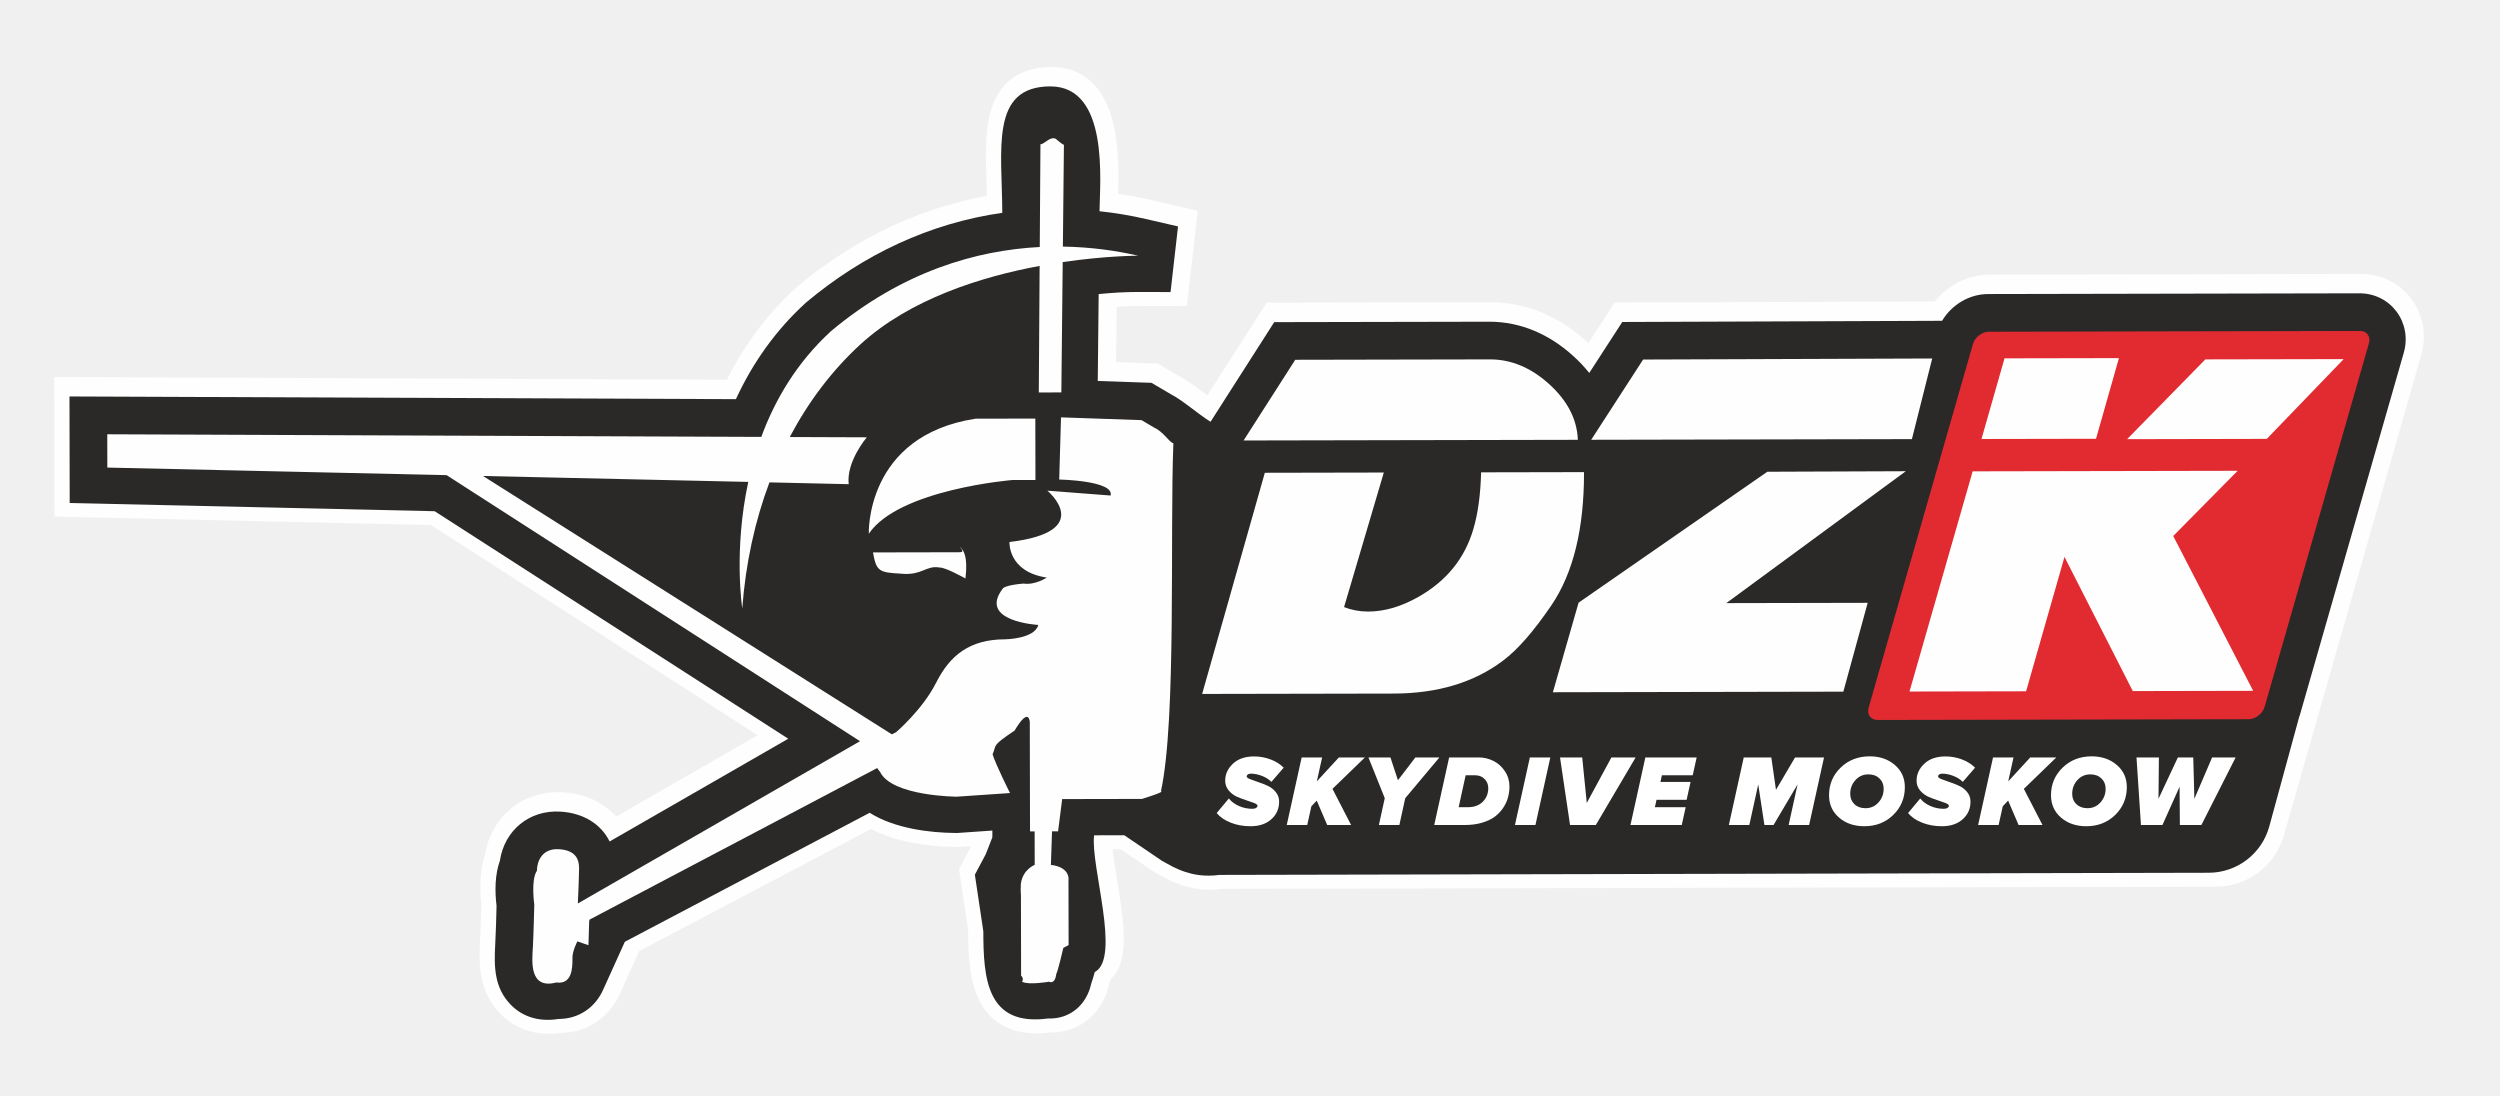
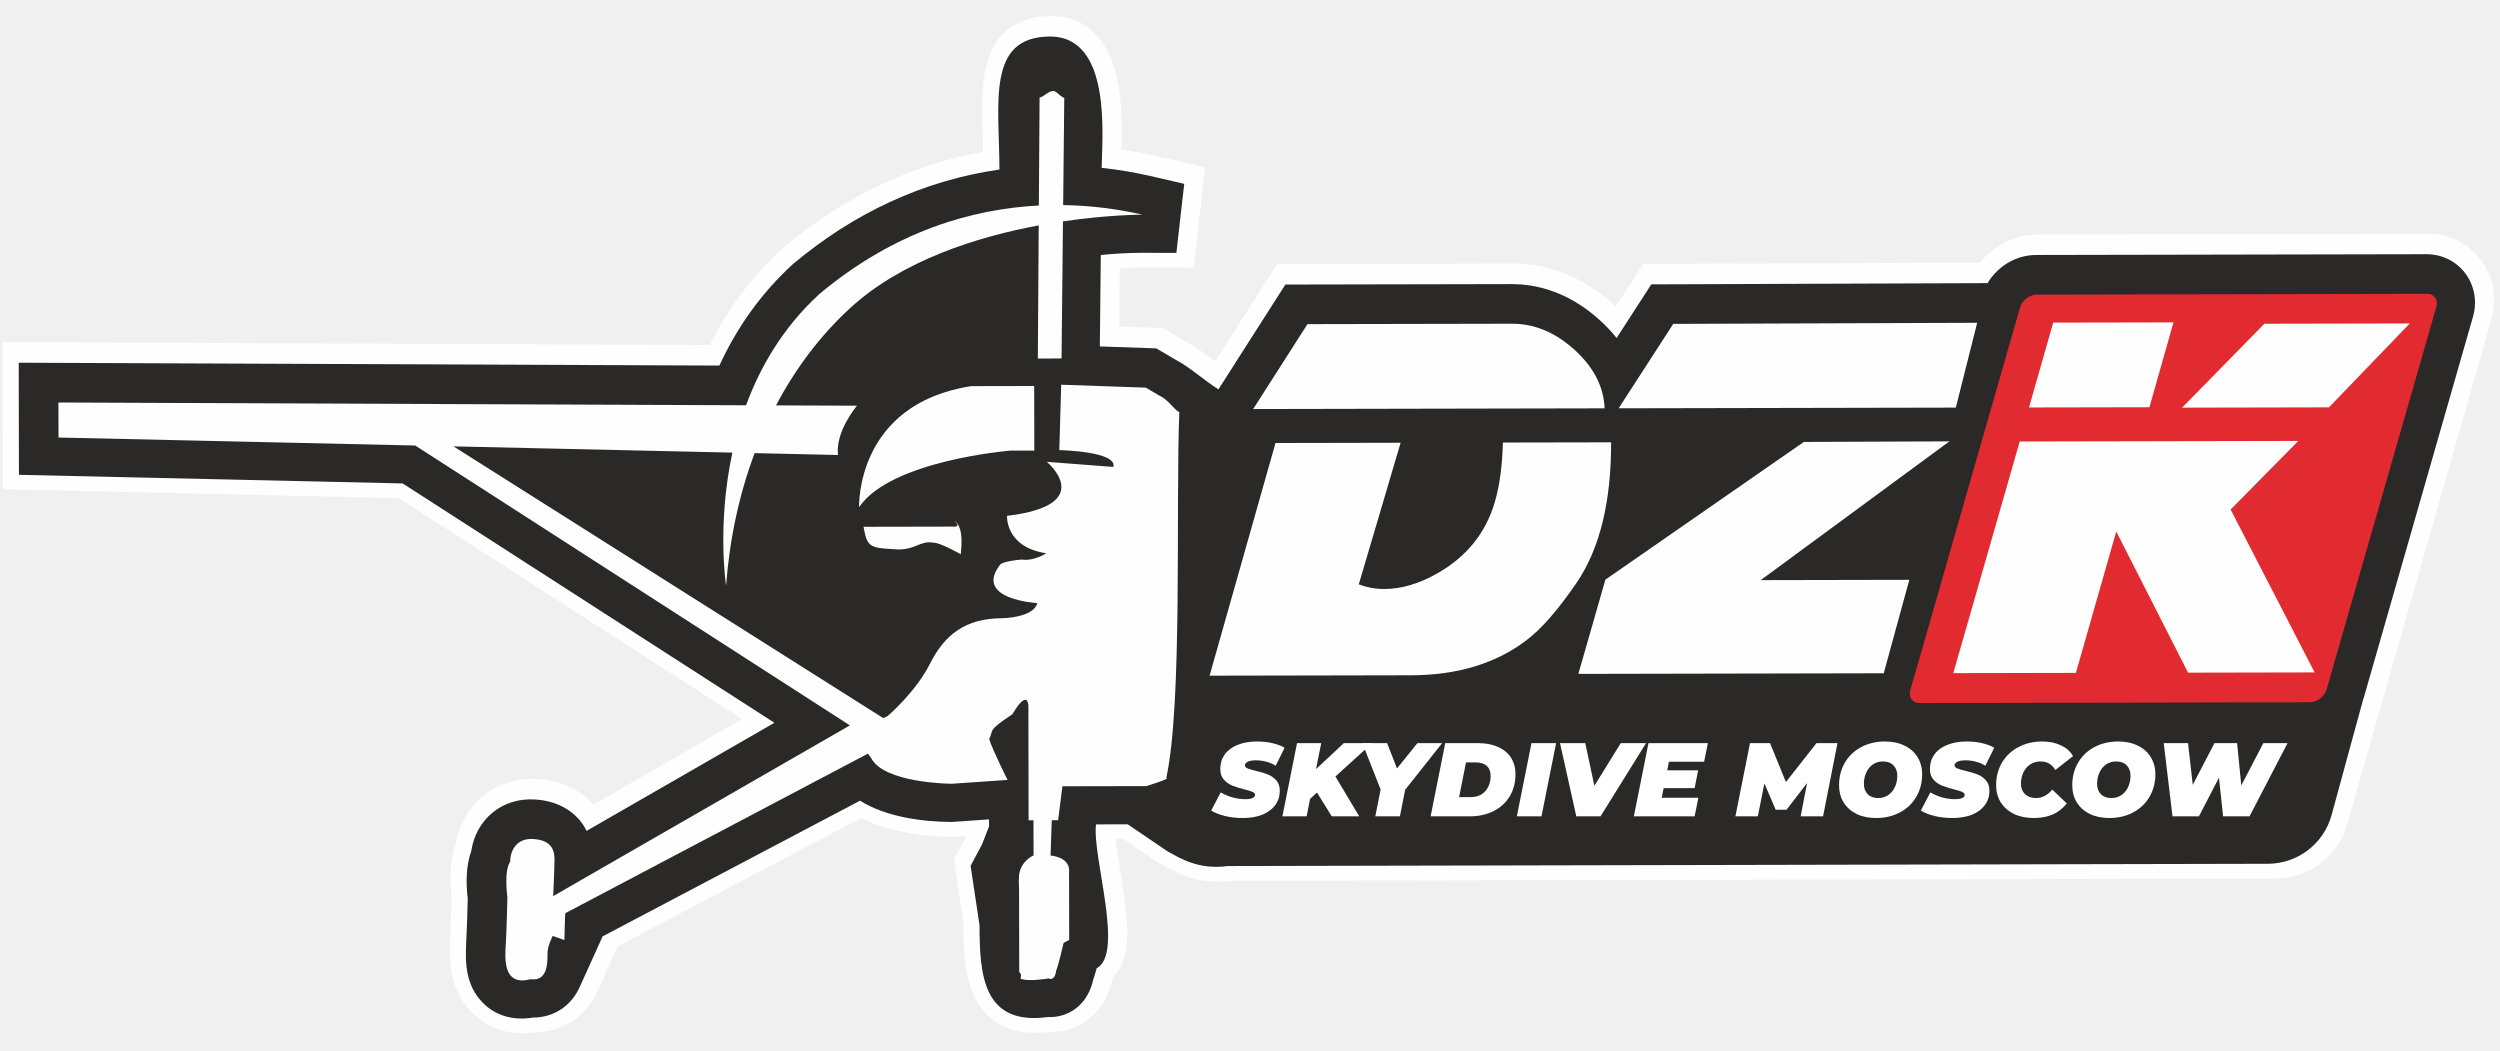
- <svg xmlns="http://www.w3.org/2000/svg" width="146" height="64" viewBox="0 0 146 64" fill="none">
-   <path fill-rule="evenodd" clip-rule="evenodd" d="M140.466 20.444L132.439 48.526C132.053 49.875 130.821 50.806 129.416 50.809C120.426 50.83 88.099 50.902 71.294 50.936C71.09 50.965 70.884 50.979 70.675 50.98C70.338 50.98 70 50.944 69.672 50.866C69.404 50.801 69.141 50.713 68.889 50.603C68.676 50.512 68.47 50.406 68.269 50.291C68.161 50.228 68.051 50.168 67.941 50.11L65.745 48.62L63.983 48.623C63.758 50.395 65.57 55.791 64.02 56.609C63.963 56.825 63.898 57.043 63.826 57.244C63.634 58.128 63.101 58.883 62.195 59.195C61.912 59.292 61.611 59.333 61.314 59.318C57.703 59.811 57.518 56.981 57.513 54.224L57.018 50.924L57.656 49.727L58.039 48.739L58.039 48.346L55.991 48.487L55.912 48.487C54.379 48.478 52.319 48.221 50.876 47.307L36.577 54.84L35.324 57.612C34.861 58.666 33.904 59.35 32.695 59.349C31.675 59.517 30.656 59.288 29.905 58.507C28.946 57.514 28.938 56.282 29.007 55.017C29.047 54.262 29.067 53.497 29.085 52.739C28.981 51.898 28.987 50.921 29.282 50.102C29.541 48.363 30.977 47.118 32.84 47.242C34.153 47.327 35.184 47.961 35.688 48.983L46.12 42.983L25.47 29.696L4.157 29.217L4.145 22.994L43.063 23.152C44.039 21.036 45.383 19.136 47.123 17.543L47.16 17.51L47.196 17.479C50.531 14.69 54.384 12.877 58.619 12.269C58.612 8.603 57.877 4.894 61.424 4.886C64.879 4.88 64.316 10.472 64.298 12.177C65.209 12.273 66.114 12.425 67.003 12.63L68.884 13.064L68.446 16.897L66.514 16.893C65.787 16.892 65.014 16.94 64.249 17.015L64.195 22.09L67.331 22.197C67.717 22.424 68.103 22.649 68.487 22.877C69.113 23.19 70.053 24.018 70.781 24.474L74.501 18.655L87.048 18.63C88.91 18.626 90.556 19.368 91.934 20.602C92.287 20.921 92.612 21.26 92.9 21.621L94.827 18.645L113.503 18.576C114.058 17.646 115.086 17.016 116.188 17.014L137.869 16.97C139.716 16.966 140.972 18.684 140.466 20.444Z" fill="#FEFEFE" />
-   <path fill-rule="evenodd" clip-rule="evenodd" d="M140.466 20.444L132.439 48.526C132.053 49.875 130.821 50.806 129.416 50.809C120.426 50.83 88.099 50.902 71.294 50.936C71.09 50.965 70.884 50.979 70.675 50.98C70.338 50.98 70 50.944 69.672 50.866C69.404 50.801 69.141 50.713 68.889 50.603C68.676 50.512 68.47 50.406 68.269 50.291C68.161 50.228 68.051 50.168 67.941 50.11L65.745 48.62L63.983 48.623C63.758 50.395 65.57 55.791 64.02 56.609C63.963 56.825 63.898 57.043 63.826 57.244C63.634 58.128 63.101 58.883 62.195 59.195C61.912 59.292 61.611 59.333 61.314 59.318C57.703 59.811 57.518 56.981 57.513 54.224L57.018 50.924L57.656 49.727L58.039 48.739L58.039 48.346L55.991 48.487L55.912 48.487C54.379 48.478 52.319 48.221 50.876 47.307L36.577 54.84L35.324 57.612C34.861 58.666 33.904 59.35 32.695 59.349C31.675 59.517 30.656 59.288 29.905 58.507C28.946 57.514 28.938 56.282 29.007 55.017C29.047 54.262 29.067 53.497 29.085 52.739C28.981 51.898 28.987 50.921 29.282 50.102C29.541 48.363 30.977 47.118 32.84 47.242C34.153 47.327 35.184 47.961 35.688 48.983L46.12 42.983L25.47 29.696L4.157 29.217L4.145 22.994L43.063 23.152C44.039 21.036 45.383 19.136 47.123 17.543L47.16 17.51L47.196 17.479C50.531 14.69 54.384 12.877 58.619 12.269C58.612 8.603 57.877 4.894 61.424 4.886C64.879 4.88 64.316 10.472 64.298 12.177C65.209 12.273 66.114 12.425 67.003 12.63L68.884 13.064L68.446 16.897L66.514 16.893C65.787 16.892 65.014 16.94 64.249 17.015L64.195 22.09L67.331 22.197C67.717 22.424 68.103 22.649 68.487 22.877C69.113 23.19 70.053 24.018 70.781 24.474L74.501 18.655L87.048 18.63C88.91 18.626 90.556 19.368 91.934 20.602C92.287 20.921 92.612 21.26 92.9 21.621L94.827 18.645L113.503 18.576C114.058 17.646 115.086 17.016 116.188 17.014L137.869 16.97C139.716 16.966 140.972 18.684 140.466 20.444Z" stroke="#FEFEFE" stroke-width="1.949" stroke-miterlimit="10" />
-   <path fill-rule="evenodd" clip-rule="evenodd" d="M134.284 41.825L132.525 48.266C132.089 49.859 130.643 50.966 128.989 50.969C119.432 50.99 87.76 51.061 71.208 51.095C71.004 51.124 70.797 51.138 70.588 51.138C70.251 51.139 69.914 51.103 69.586 51.025C69.318 50.96 69.055 50.872 68.803 50.762C68.59 50.671 68.383 50.565 68.183 50.45C68.074 50.386 67.964 50.327 67.855 50.269L65.659 48.779L63.896 48.782C63.672 50.553 65.484 55.95 63.934 56.768C63.876 56.984 63.811 57.202 63.74 57.403C63.547 58.287 63.014 59.041 62.109 59.354C61.825 59.45 61.525 59.491 61.228 59.477C57.617 59.969 57.432 57.14 57.426 54.383L56.932 51.083L57.569 49.885L57.953 48.898L57.953 48.505L55.905 48.646L55.825 48.646C54.292 48.638 52.232 48.38 50.79 47.466L36.491 54.999L35.237 57.77C34.775 58.825 33.817 59.509 32.608 59.508C31.589 59.675 30.57 59.447 29.818 58.666C28.859 57.673 28.851 56.441 28.92 55.176C28.961 54.421 28.981 53.656 28.998 52.899C28.895 52.057 28.9 51.08 29.195 50.261C29.454 48.522 30.89 47.277 32.753 47.4C34.067 47.486 35.098 48.119 35.602 49.142L46.034 43.142L25.384 29.855L4.07 29.376L4.058 23.153L42.977 23.311C43.953 21.195 45.296 19.295 47.037 17.701L47.073 17.669L47.11 17.638C50.444 14.849 54.298 13.036 58.533 12.428C58.525 8.762 57.791 5.052 61.337 5.045C64.793 5.038 64.23 10.631 64.212 12.336C65.122 12.432 66.027 12.584 66.917 12.789L68.797 13.223L68.36 17.056L66.427 17.052C65.7 17.051 64.927 17.099 64.162 17.174L64.109 22.249L67.245 22.356C67.631 22.583 68.017 22.808 68.401 23.036C69.026 23.349 69.967 24.177 70.695 24.632L74.415 18.813L86.961 18.788C88.824 18.785 90.47 19.527 91.847 20.761C92.202 21.08 92.525 21.419 92.813 21.78L94.74 18.804L113.417 18.735C113.972 17.805 114.999 17.175 116.101 17.172L137.782 17.129C139.629 17.125 140.885 18.843 140.38 20.603L134.291 41.832L134.284 41.825Z" fill="#2A2928" />
-   <path fill-rule="evenodd" clip-rule="evenodd" d="M132.582 48.153C132.112 49.838 130.578 51.006 128.827 51.01C119.084 51.032 87.707 51.102 71.249 51.135C71.044 51.164 70.838 51.178 70.63 51.179C70.293 51.18 69.955 51.144 69.627 51.066C69.359 51 69.097 50.912 68.844 50.803C68.631 50.711 68.424 50.606 68.224 50.49C68.116 50.427 68.005 50.368 67.896 50.309L65.7 48.819L63.938 48.822C63.714 50.594 65.525 55.99 63.975 56.809C63.917 57.025 63.852 57.243 63.781 57.443C63.588 58.328 63.056 59.082 62.15 59.394C61.867 59.491 61.566 59.532 61.269 59.517C57.658 60.01 57.473 57.18 57.468 54.423L56.973 51.124L57.611 49.925L57.994 48.938L57.993 48.545L55.946 48.687L55.867 48.687C54.334 48.678 52.274 48.42 50.831 47.506L36.532 55.04L35.278 57.811C34.816 58.866 33.859 59.55 32.649 59.548C31.63 59.716 30.611 59.487 29.859 58.706C28.901 57.714 28.892 56.481 28.961 55.217C29.002 54.461 29.022 53.696 29.04 52.939C28.936 52.097 28.942 51.121 29.237 50.301C29.495 48.563 30.931 47.317 32.795 47.441C34.108 47.526 35.139 48.16 35.643 49.182L46.075 43.182L25.425 29.895L4.112 29.416L4.099 23.193L43.018 23.352C43.994 21.236 45.338 19.335 47.078 17.742L47.115 17.709L47.151 17.678C50.485 14.89 54.339 13.076 58.574 12.469C58.567 8.802 57.832 5.093 61.379 5.086C64.834 5.079 64.271 10.671 64.253 12.376C65.163 12.473 66.068 12.625 66.958 12.829L68.839 13.263L68.401 17.096L66.469 17.092C65.742 17.092 64.969 17.14 64.203 17.214L64.15 22.289L67.286 22.397C67.672 22.623 68.058 22.848 68.442 23.076C69.067 23.389 70.008 24.218 70.736 24.673L74.456 18.854L87.002 18.829C88.865 18.825 90.511 19.567 91.889 20.802C92.243 21.12 92.567 21.459 92.855 21.821L94.782 18.844L113.458 18.775C114.013 17.846 115.039 17.215 116.143 17.213L137.824 17.169C139.671 17.166 140.926 18.883 140.421 20.643L134.331 41.873L132.582 48.153Z" stroke="#2B2A29" stroke-width="0.002" />
-   <path fill-rule="evenodd" clip-rule="evenodd" d="M116.147 19.373L137.829 19.329C138.226 19.328 138.457 19.651 138.344 20.049L132.253 41.28C132.14 41.675 131.723 42.001 131.325 42.002L109.644 42.046C109.247 42.047 109.015 41.722 109.129 41.326L115.219 20.096C115.332 19.698 115.75 19.374 116.147 19.373Z" fill="#E22B31" />
-   <path fill-rule="evenodd" clip-rule="evenodd" d="M116.147 19.373L137.829 19.329C138.226 19.328 138.457 19.651 138.344 20.049L132.253 41.28C132.14 41.675 131.723 42.001 131.325 42.002L109.644 42.046C109.247 42.047 109.015 41.722 109.129 41.326L115.219 20.096C115.332 19.698 115.75 19.374 116.147 19.373Z" stroke="#E22B31" stroke-width="0.002" />
-   <path fill-rule="evenodd" clip-rule="evenodd" d="M56.968 24.452L60.463 24.445L60.47 28.03L59.126 28.033C59.126 28.033 52.497 28.57 50.738 31.171C50.738 31.171 50.52 25.451 56.968 24.452ZM112.841 20.936L111.655 25.645L92.926 25.683L95.959 20.997L112.841 20.936ZM92.147 25.685L72.626 25.724L75.642 21.011L87.006 20.988C88.236 20.986 89.383 21.457 90.445 22.409C91.533 23.383 92.098 24.477 92.147 25.685ZM92.507 27.572C92.514 30.878 91.877 33.473 90.599 35.354C89.574 36.859 88.637 37.938 87.782 38.577C86.09 39.855 83.964 40.498 81.405 40.504L70.205 40.526L73.866 27.61L80.815 27.596L78.493 35.454C78.931 35.627 79.405 35.716 79.906 35.715C80.855 35.713 81.831 35.428 82.836 34.858C84.477 33.929 85.55 32.604 86.048 30.882C86.314 29.986 86.463 28.885 86.497 27.584L92.507 27.572ZM131.584 40.344L124.555 40.359L120.566 32.523L118.324 40.371L111.515 40.385L115.203 27.526L130.679 27.495L126.917 31.302L131.584 40.344ZM136.871 20.972L132.381 25.63L124.224 25.647L128.793 20.988L136.871 20.972ZM111.299 27.519L100.817 35.222L109.073 35.205L107.651 40.393L90.688 40.427L92.189 35.197L103.214 27.55L111.299 27.519ZM50.983 32.261C50.983 32.261 54.668 32.254 55.998 32.251C56.176 32.251 56.332 32.245 56.037 31.916C56.27 32.114 56.537 32.462 56.383 33.784C56.383 33.784 55.221 33.128 54.87 33.143C54.072 32.999 53.84 33.637 52.59 33.499C51.315 33.438 51.174 33.336 50.983 32.261ZM123.746 20.914L122.407 25.624L115.719 25.637L117.064 20.927L123.746 20.914ZM59.625 51.58C59.741 50.771 60.427 50.508 60.427 50.508L60.423 48.552L60.153 48.552L60.14 42.19C60.14 42.19 60.119 41.204 59.252 42.666C57.855 43.602 58.226 43.485 57.966 44.048C58.145 44.647 58.984 46.314 58.984 46.314L55.876 46.526C55.876 46.526 52.086 46.507 51.393 45.075C51.329 45 51.275 44.927 51.228 44.854L34.429 53.706L34.408 53.803L34.366 55.202L33.72 54.976C33.72 54.976 33.401 55.56 33.431 56.018C33.432 56.52 33.413 57.506 32.488 57.377C30.89 57.796 31.074 56.12 31.119 55.335C31.162 54.551 31.203 52.823 31.203 52.823C31.203 52.823 30.993 51.392 31.355 50.852C31.361 50.287 31.666 49.529 32.652 49.594C33.637 49.659 33.818 50.197 33.819 50.712C33.819 51.108 33.768 52.255 33.746 52.763L50.226 43.286L26.082 27.749L6.268 27.306L6.264 25.362L44.459 25.515C45.255 23.356 46.527 21.172 48.536 19.334C52.731 15.827 57.058 14.614 60.722 14.425L60.762 8.425C60.993 8.429 61.332 7.933 61.662 8.111C62.055 8.457 62.133 8.456 62.133 8.456L62.072 14.401C63.743 14.427 65.24 14.649 66.473 14.934C66.473 14.934 64.626 14.93 62.062 15.305L61.983 22.917L60.666 22.92L60.714 15.529C57.324 16.16 53.146 17.454 50.241 20.118C48.605 21.619 47.218 23.445 46.123 25.522L50.622 25.539C50.622 25.539 49.414 26.949 49.564 28.276L44.935 28.171C44.087 30.429 43.544 32.905 43.348 35.529C43.348 35.529 42.83 32.17 43.699 28.143L28.207 27.797L52.083 42.885C52.223 42.809 52.319 42.771 52.319 42.771C52.319 42.771 53.867 41.458 54.67 39.87C55.473 38.283 56.609 37.34 58.698 37.336C58.698 37.336 60.427 37.315 60.637 36.496C60.637 36.496 57.06 36.303 58.579 34.352C58.579 34.352 58.726 34.169 59.773 34.08C60.455 34.184 61.131 33.73 61.131 33.73C58.846 33.388 58.954 31.654 58.954 31.654C64.038 31.044 61.166 28.655 61.166 28.655L64.861 28.939C65.085 28.065 61.858 28.004 61.858 28.004L61.963 24.374L66.666 24.536C66.666 24.536 67.037 24.753 67.417 24.98C67.952 25.223 68.268 25.818 68.525 25.887C68.317 31.088 68.713 42.021 67.8 46.206C68.078 46.234 66.69 46.657 66.69 46.657L62.031 46.666L61.792 48.549L61.439 48.55L61.372 50.509C62.542 50.648 62.399 51.415 62.399 51.415L62.407 55.193L62.099 55.355C62.099 55.355 61.78 56.732 61.689 56.871C61.602 57.537 61.268 57.332 61.268 57.332C61.268 57.332 60.088 57.54 59.688 57.335C59.819 57.129 59.632 56.977 59.632 56.977L59.623 52.318C59.605 52.093 59.604 51.867 59.617 51.642C59.619 51.623 59.621 51.601 59.625 51.582V51.58Z" fill="#FEFEFE" />
-   <path d="M73.031 48.252C72.613 48.252 72.228 48.183 71.877 48.045C71.526 47.907 71.251 47.719 71.054 47.483L71.765 46.631C71.903 46.808 72.098 46.954 72.351 47.069C72.603 47.179 72.862 47.234 73.126 47.234C73.229 47.234 73.306 47.217 73.357 47.181C73.412 47.146 73.44 47.106 73.44 47.063C73.44 47.004 73.375 46.948 73.245 46.897C73.114 46.846 72.956 46.791 72.771 46.731C72.585 46.672 72.4 46.601 72.215 46.519C72.033 46.432 71.877 46.309 71.747 46.152C71.617 45.99 71.552 45.803 71.552 45.59C71.552 45.215 71.701 44.886 72.001 44.602C72.301 44.318 72.716 44.176 73.245 44.176C73.572 44.176 73.888 44.233 74.192 44.347C74.496 44.458 74.754 44.619 74.967 44.832L74.251 45.661C74.097 45.507 73.907 45.389 73.683 45.306C73.462 45.223 73.25 45.181 73.049 45.181C72.974 45.181 72.915 45.197 72.871 45.229C72.828 45.256 72.806 45.294 72.806 45.341C72.806 45.396 72.871 45.45 73.002 45.501C73.132 45.552 73.29 45.609 73.475 45.672C73.661 45.732 73.846 45.805 74.032 45.891C74.217 45.974 74.375 46.096 74.505 46.258C74.636 46.416 74.701 46.601 74.701 46.814C74.701 47.232 74.547 47.578 74.239 47.85C73.935 48.118 73.533 48.252 73.031 48.252Z" fill="white" />
-   <path d="M78.905 48.181H77.508L76.899 46.755L76.585 47.087L76.342 48.181H75.146L76.017 44.235H77.212L76.904 45.631L78.189 44.235H79.71L77.816 46.069L78.905 48.181Z" fill="white" />
-   <path d="M81.723 48.181H80.527L80.87 46.613L79.917 44.235H81.202L81.64 45.566L82.658 44.235H84.061L82.066 46.613L81.723 48.181Z" fill="white" />
-   <path d="M85.517 48.181H83.759L84.629 44.235H86.364C86.66 44.235 86.942 44.302 87.21 44.436C87.483 44.57 87.708 44.771 87.885 45.039C88.063 45.304 88.152 45.603 88.152 45.939C88.152 46.152 88.124 46.359 88.069 46.56C88.017 46.761 87.927 46.962 87.796 47.163C87.666 47.361 87.504 47.534 87.311 47.684C87.118 47.83 86.867 47.95 86.559 48.045C86.251 48.136 85.904 48.181 85.517 48.181ZM85.713 47.14H85.737C86.096 47.14 86.382 47.033 86.595 46.82C86.808 46.607 86.915 46.343 86.915 46.027C86.915 45.814 86.844 45.637 86.701 45.495C86.559 45.349 86.374 45.276 86.145 45.276H85.594L85.186 47.14H85.713Z" fill="white" />
-   <path d="M89.669 48.181H88.473L89.344 44.235H90.539L89.669 48.181Z" fill="white" />
-   <path d="M93.195 48.181H91.691L91.105 44.235H92.401L92.668 46.891L94.106 44.235H95.521L93.195 48.181Z" fill="white" />
-   <path d="M98.214 48.181H95.219L96.089 44.235H99.085L98.854 45.276H97.054L96.971 45.666H98.729L98.499 46.708H96.74L96.646 47.14H98.445L98.214 48.181Z" fill="white" />
-   <path d="M105.653 48.181H104.457L104.978 45.809L103.575 48.181H103.042L102.681 45.809L102.16 48.181H100.965L101.835 44.235H103.445L103.717 46.128L104.83 44.235H106.523L105.653 48.181Z" fill="white" />
-   <path d="M108.876 48.252C108.284 48.252 107.792 48.084 107.402 47.749C107.011 47.41 106.816 46.974 106.816 46.442C106.816 45.807 107.04 45.27 107.49 44.832C107.944 44.391 108.511 44.17 109.189 44.17C109.777 44.17 110.267 44.337 110.657 44.673C111.048 45.008 111.243 45.44 111.243 45.968C111.243 46.607 111.019 47.148 110.569 47.589C110.119 48.031 109.554 48.252 108.876 48.252ZM108.941 47.199C109.249 47.199 109.503 47.087 109.704 46.862C109.906 46.637 110.006 46.371 110.006 46.063C110.006 45.818 109.923 45.617 109.758 45.459C109.596 45.302 109.383 45.223 109.118 45.223C108.81 45.223 108.556 45.335 108.355 45.56C108.153 45.785 108.053 46.051 108.053 46.359C108.053 46.603 108.134 46.804 108.295 46.962C108.461 47.12 108.676 47.199 108.941 47.199Z" fill="white" />
-   <path d="M113.408 48.252C112.99 48.252 112.605 48.183 112.254 48.045C111.902 47.907 111.628 47.719 111.431 47.483L112.141 46.631C112.279 46.808 112.475 46.954 112.727 47.069C112.98 47.179 113.238 47.234 113.503 47.234C113.605 47.234 113.682 47.217 113.733 47.181C113.789 47.146 113.816 47.106 113.816 47.063C113.816 47.004 113.751 46.948 113.621 46.897C113.491 46.846 113.333 46.791 113.147 46.731C112.962 46.672 112.776 46.601 112.591 46.519C112.409 46.432 112.254 46.309 112.123 46.152C111.993 45.99 111.928 45.803 111.928 45.59C111.928 45.215 112.078 44.886 112.378 44.602C112.678 44.318 113.092 44.176 113.621 44.176C113.949 44.176 114.264 44.233 114.568 44.347C114.872 44.458 115.13 44.619 115.344 44.832L114.627 45.661C114.473 45.507 114.284 45.389 114.059 45.306C113.838 45.223 113.627 45.181 113.426 45.181C113.351 45.181 113.291 45.197 113.248 45.229C113.205 45.256 113.183 45.294 113.183 45.341C113.183 45.396 113.248 45.45 113.378 45.501C113.508 45.552 113.666 45.609 113.852 45.672C114.037 45.732 114.223 45.805 114.408 45.891C114.594 45.974 114.752 46.096 114.882 46.258C115.012 46.416 115.077 46.601 115.077 46.814C115.077 47.232 114.923 47.578 114.615 47.85C114.312 48.118 113.909 48.252 113.408 48.252Z" fill="white" />
-   <path d="M119.282 48.181H117.885L117.275 46.755L116.961 47.087L116.719 48.181H115.523L116.393 44.235H117.589L117.281 45.631L118.566 44.235H120.087L118.193 46.069L119.282 48.181Z" fill="white" />
-   <path d="M121.838 48.252C121.246 48.252 120.755 48.084 120.364 47.749C119.974 47.41 119.778 46.974 119.778 46.442C119.778 45.807 120.003 45.27 120.453 44.832C120.907 44.391 121.473 44.17 122.152 44.17C122.74 44.17 123.229 44.337 123.62 44.673C124.011 45.008 124.206 45.44 124.206 45.968C124.206 46.607 123.981 47.148 123.531 47.589C123.081 48.031 122.517 48.252 121.838 48.252ZM121.903 47.199C122.211 47.199 122.466 47.087 122.667 46.862C122.868 46.637 122.969 46.371 122.969 46.063C122.969 45.818 122.886 45.617 122.72 45.459C122.559 45.302 122.345 45.223 122.081 45.223C121.773 45.223 121.519 45.335 121.317 45.56C121.116 45.785 121.016 46.051 121.016 46.359C121.016 46.603 121.096 46.804 121.258 46.962C121.424 47.12 121.639 47.199 121.903 47.199Z" fill="white" />
-   <path d="M128.56 48.181H127.305L127.287 45.945L126.287 48.181H125.032L124.771 44.235H126.08L126.056 46.649L127.187 44.235H128.086L128.152 46.649L129.187 44.235H130.561L128.56 48.181Z" fill="white" />
+ <svg xmlns="http://www.w3.org/2000/svg" width="138" height="58" viewBox="0 0 138 58" fill="none">
+   <path fill-rule="evenodd" clip-rule="evenodd" d="M136.594 17.329L128.617 45.252C128.233 46.593 127.008 47.519 125.612 47.522C116.678 47.542 84.552 47.614 67.851 47.648C67.648 47.677 67.443 47.691 67.236 47.692C66.901 47.692 66.566 47.657 66.24 47.579C65.974 47.514 65.712 47.426 65.461 47.318C65.25 47.226 65.045 47.121 64.845 47.007C64.737 46.944 64.628 46.885 64.519 46.827L62.337 45.345L60.585 45.348C60.363 47.11 62.163 52.476 60.622 53.29C60.566 53.504 60.501 53.721 60.43 53.92C60.239 54.8 59.709 55.55 58.809 55.861C58.528 55.957 58.228 55.998 57.934 55.983C54.345 56.473 54.161 53.659 54.156 50.917L53.664 47.636L54.298 46.446L54.679 45.464L54.678 45.073L52.644 45.213L52.565 45.214C51.041 45.205 48.994 44.949 47.56 44.04L33.35 51.53L32.104 54.286C31.645 55.334 30.693 56.015 29.492 56.013C28.478 56.18 27.466 55.953 26.719 55.177C25.766 54.19 25.758 52.964 25.827 51.707C25.867 50.956 25.887 50.194 25.904 49.441C25.801 48.605 25.807 47.633 26.1 46.819C26.358 45.09 27.785 43.852 29.636 43.975C30.941 44.06 31.966 44.69 32.467 45.706L42.834 39.74L22.312 26.528L1.132 26.052L1.119 19.864L39.796 20.021C40.766 17.918 42.101 16.028 43.831 14.444L43.867 14.412L43.903 14.38C47.217 11.607 51.046 9.804 55.255 9.2C55.248 5.554 54.518 1.866 58.042 1.859C61.476 1.852 60.917 7.413 60.899 9.108C61.804 9.204 62.703 9.355 63.587 9.559L65.456 9.99L65.021 13.802L63.101 13.797C62.379 13.797 61.611 13.845 60.849 13.919L60.797 18.965L63.913 19.072C64.297 19.298 64.68 19.521 65.062 19.748C65.683 20.059 66.618 20.883 67.342 21.336L71.038 15.55L83.507 15.524C85.358 15.521 86.994 16.259 88.363 17.486C88.714 17.803 89.037 18.14 89.323 18.499L91.238 15.54L109.798 15.471C110.35 14.547 111.371 13.92 112.466 13.918L134.012 13.874C135.848 13.87 137.096 15.579 136.594 17.329Z" fill="#FEFEFE" />
+   <path fill-rule="evenodd" clip-rule="evenodd" d="M136.594 17.329L128.617 45.252C128.233 46.593 127.008 47.519 125.612 47.522C116.678 47.542 84.552 47.614 67.851 47.648C67.648 47.677 67.443 47.691 67.236 47.692C66.901 47.692 66.566 47.657 66.24 47.579C65.974 47.514 65.712 47.426 65.461 47.318C65.25 47.226 65.045 47.121 64.845 47.007C64.737 46.944 64.628 46.885 64.519 46.827L62.337 45.345L60.585 45.348C60.363 47.11 62.163 52.476 60.622 53.29C60.566 53.504 60.501 53.721 60.43 53.92C60.239 54.8 59.709 55.55 58.809 55.861C58.528 55.957 58.228 55.998 57.934 55.983C54.345 56.473 54.161 53.659 54.156 50.917L53.664 47.636L54.298 46.446L54.679 45.464L54.678 45.073L52.644 45.213L52.565 45.214C51.041 45.205 48.994 44.949 47.56 44.04L33.35 51.53L32.104 54.286C31.645 55.334 30.693 56.015 29.492 56.013C28.478 56.18 27.466 55.953 26.719 55.176C25.766 54.19 25.758 52.964 25.827 51.707C25.867 50.956 25.887 50.194 25.904 49.441C25.801 48.605 25.807 47.633 26.1 46.819C26.358 45.09 27.785 43.852 29.636 43.975C30.941 44.06 31.966 44.69 32.467 45.706L42.834 39.74L22.312 26.528L1.132 26.052L1.119 19.864L39.796 20.021C40.766 17.918 42.101 16.028 43.831 14.444L43.867 14.412L43.903 14.38C47.217 11.607 51.046 9.804 55.255 9.2C55.248 5.554 54.518 1.866 58.042 1.859C61.476 1.852 60.917 7.413 60.899 9.108C61.804 9.204 62.703 9.355 63.587 9.559L65.456 9.99L65.021 13.802L63.101 13.797C62.379 13.797 61.611 13.845 60.849 13.919L60.797 18.965L63.913 19.072C64.297 19.298 64.68 19.521 65.062 19.748C65.683 20.059 66.618 20.883 67.342 21.336L71.038 15.55L83.507 15.524C85.358 15.521 86.994 16.259 88.363 17.486C88.714 17.803 89.037 18.14 89.323 18.499L91.238 15.54L109.798 15.471C110.35 14.547 111.371 13.92 112.466 13.918L134.012 13.874C135.848 13.87 137.096 15.579 136.594 17.329Z" stroke="#FEFEFE" stroke-width="1.949" stroke-miterlimit="10" />
+   <path fill-rule="evenodd" clip-rule="evenodd" d="M130.451 38.589L128.703 44.993C128.269 46.577 126.832 47.677 125.188 47.681C115.69 47.702 84.215 47.773 67.766 47.806C67.563 47.835 67.358 47.849 67.15 47.849C66.815 47.85 66.48 47.814 66.154 47.736C65.888 47.672 65.626 47.584 65.376 47.475C65.164 47.384 64.959 47.279 64.76 47.164C64.652 47.102 64.542 47.042 64.434 46.985L62.251 45.503L60.5 45.506C60.277 47.267 62.078 52.633 60.537 53.447C60.48 53.662 60.415 53.879 60.344 54.078C60.153 54.958 59.623 55.708 58.724 56.018C58.442 56.114 58.143 56.155 57.848 56.14C54.259 56.63 54.075 53.816 54.07 51.075L53.578 47.794L54.212 46.603L54.594 45.621L54.593 45.23L52.558 45.371L52.479 45.371C50.956 45.362 48.908 45.106 47.475 44.197L33.264 51.688L32.018 54.444C31.559 55.492 30.608 56.172 29.406 56.171C28.393 56.338 27.38 56.11 26.633 55.334C25.68 54.347 25.672 53.121 25.741 51.864C25.781 51.113 25.801 50.353 25.819 49.6C25.715 48.762 25.721 47.791 26.014 46.976C26.271 45.248 27.698 44.009 29.55 44.132C30.855 44.217 31.88 44.847 32.381 45.864L42.748 39.898L22.227 26.686L1.045 26.21L1.033 20.022L39.71 20.179C40.68 18.075 42.015 16.186 43.745 14.601L43.781 14.569L43.818 14.538C47.131 11.765 50.961 9.962 55.17 9.358C55.162 5.712 54.432 2.024 57.957 2.017C61.391 2.009 60.831 7.571 60.813 9.266C61.718 9.362 62.617 9.513 63.501 9.716L65.37 10.148L64.936 13.959L63.015 13.955C62.293 13.955 61.525 14.002 60.764 14.076L60.711 19.123L63.827 19.23C64.211 19.455 64.594 19.679 64.976 19.906C65.597 20.216 66.533 21.04 67.257 21.493L70.953 15.707L83.421 15.682C85.272 15.678 86.909 16.416 88.277 17.644C88.629 17.961 88.951 18.298 89.237 18.657L91.152 15.697L109.713 15.629C110.264 14.704 111.285 14.078 112.381 14.075L133.927 14.032C135.762 14.028 137.011 15.736 136.508 17.487L130.457 38.596L130.451 38.589Z" fill="#2A2928" />
+   <path fill-rule="evenodd" clip-rule="evenodd" d="M128.759 44.881C128.292 46.556 126.767 47.717 125.027 47.721C115.345 47.743 84.162 47.813 67.807 47.846C67.604 47.875 67.398 47.889 67.191 47.889C66.856 47.89 66.521 47.854 66.195 47.777C65.929 47.712 65.668 47.624 65.416 47.515C65.205 47.424 65 47.319 64.801 47.204C64.693 47.142 64.584 47.083 64.474 47.025L62.292 45.543L60.541 45.546C60.318 47.307 62.119 52.673 60.578 53.487C60.521 53.702 60.456 53.919 60.385 54.118C60.194 54.998 59.665 55.748 58.765 56.058C58.483 56.154 58.184 56.195 57.889 56.181C54.3 56.67 54.116 53.857 54.111 51.115L53.619 47.834L54.253 46.643L54.634 45.661L54.634 45.271L52.599 45.411L52.52 45.411C50.996 45.402 48.949 45.146 47.516 44.237L33.305 51.728L32.059 54.484C31.6 55.533 30.648 56.212 29.447 56.211C28.434 56.378 27.421 56.15 26.674 55.374C25.721 54.387 25.713 53.161 25.782 51.904C25.822 51.153 25.842 50.392 25.86 49.64C25.756 48.802 25.762 47.831 26.055 47.017C26.312 45.288 27.739 44.05 29.591 44.172C30.896 44.257 31.921 44.887 32.422 45.904L42.789 39.938L22.268 26.726L1.086 26.249L1.074 20.061L39.751 20.219C40.721 18.115 42.056 16.226 43.786 14.641L43.822 14.609L43.859 14.578C47.172 11.805 51.001 10.002 55.211 9.398C55.203 5.752 54.474 2.064 57.998 2.057C61.431 2.05 60.872 7.61 60.855 9.306C61.759 9.402 62.658 9.553 63.542 9.756L65.411 10.187L64.977 13.999L63.056 13.995C62.334 13.995 61.566 14.043 60.805 14.117L60.752 19.163L63.868 19.27C64.252 19.495 64.636 19.719 65.017 19.946C65.639 20.256 66.574 21.081 67.297 21.533L70.994 15.747L83.462 15.722C85.313 15.718 86.95 16.456 88.319 17.684C88.67 18.001 88.993 18.338 89.279 18.697L91.194 15.737L109.754 15.669C110.306 14.744 111.325 14.118 112.422 14.116L133.969 14.072C135.804 14.068 137.052 15.776 136.549 17.526L130.497 38.636L128.759 44.881Z" stroke="#2B2A29" stroke-width="0.002" />
+   <path fill-rule="evenodd" clip-rule="evenodd" d="M112.426 16.264L133.974 16.22C134.368 16.219 134.598 16.54 134.486 16.936L128.433 38.046C128.32 38.439 127.906 38.764 127.511 38.765L105.964 38.809C105.569 38.809 105.339 38.486 105.452 38.093L111.504 16.982C111.616 16.587 112.031 16.264 112.426 16.264Z" fill="#E22B31" />
+   <path fill-rule="evenodd" clip-rule="evenodd" d="M112.426 16.264L133.974 16.22C134.368 16.219 134.598 16.54 134.486 16.936L128.433 38.046C128.32 38.439 127.906 38.764 127.511 38.765L105.964 38.809C105.569 38.809 105.339 38.486 105.452 38.093L111.504 16.982C111.616 16.587 112.031 16.264 112.426 16.264Z" stroke="#E22B31" stroke-width="0.002" />
+   <path fill-rule="evenodd" clip-rule="evenodd" d="M53.615 21.314L57.087 21.307L57.095 24.872L55.759 24.875C55.759 24.875 49.171 25.409 47.423 27.995C47.423 27.995 47.206 22.308 53.615 21.314ZM109.14 17.818L107.962 22.5L89.349 22.538L92.363 17.879L109.14 17.818ZM88.575 22.54L69.175 22.579L72.172 17.892L83.466 17.87C84.688 17.867 85.828 18.336 86.884 19.282C87.965 20.251 88.527 21.339 88.575 22.54ZM88.933 24.416C88.94 27.704 88.307 30.284 87.037 32.155C86.017 33.651 85.087 34.724 84.237 35.359C82.555 36.629 80.443 37.27 77.899 37.275L66.769 37.297L70.407 24.454L77.314 24.44L75.005 32.254C75.441 32.425 75.912 32.514 76.41 32.513C77.353 32.511 78.323 32.227 79.322 31.661C80.952 30.738 82.019 29.419 82.514 27.708C82.778 26.816 82.926 25.722 82.96 24.428L88.933 24.416ZM127.767 37.117L120.782 37.131L116.817 29.339L114.59 37.143L107.823 37.157L111.488 24.371L126.868 24.339L123.13 28.125L127.767 37.117ZM133.021 17.854L128.559 22.485L120.453 22.502L124.993 17.87L133.021 17.854ZM107.608 24.363L97.192 32.023L105.395 32.006L103.982 37.164L87.125 37.199L88.617 31.998L99.573 24.395L107.608 24.363ZM47.667 29.079C47.667 29.079 51.329 29.071 52.651 29.069C52.828 29.069 52.982 29.063 52.689 28.736C52.921 28.932 53.186 29.279 53.033 30.593C53.033 30.593 51.878 29.94 51.53 29.956C50.736 29.812 50.505 30.447 49.264 30.31C47.996 30.249 47.856 30.148 47.667 29.079ZM119.977 17.796L118.647 22.479L112.001 22.492L113.337 17.809L119.977 17.796ZM56.255 48.289C56.37 47.484 57.052 47.222 57.052 47.222L57.048 45.278L56.779 45.278L56.767 38.952C56.767 38.952 56.746 37.971 55.884 39.425C54.496 40.355 54.864 40.239 54.606 40.799C54.784 41.395 55.618 43.052 55.618 43.052L52.529 43.264C52.529 43.264 48.762 43.244 48.074 41.82C48.011 41.745 47.956 41.673 47.91 41.6L31.215 50.403L31.194 50.499L31.153 51.89L30.51 51.665C30.51 51.665 30.193 52.246 30.223 52.702C30.224 53.2 30.205 54.181 29.287 54.052C27.698 54.47 27.881 52.802 27.926 52.023C27.968 51.243 28.009 49.524 28.009 49.524C28.009 49.524 27.801 48.101 28.16 47.564C28.167 47.002 28.47 46.249 29.449 46.314C30.428 46.379 30.608 46.913 30.609 47.425C30.61 47.819 30.558 48.96 30.536 49.465L46.915 40.041L22.92 24.592L3.229 24.151L3.225 22.218L41.183 22.371C41.974 20.224 43.239 18.053 45.235 16.225C49.404 12.738 53.704 11.531 57.345 11.344L57.385 5.378C57.615 5.381 57.951 4.888 58.279 5.065C58.67 5.41 58.747 5.408 58.747 5.408L58.687 11.32C60.348 11.345 61.836 11.567 63.06 11.85C63.06 11.85 61.225 11.846 58.676 12.219L58.598 19.788L57.289 19.791L57.337 12.441C53.968 13.069 49.816 14.356 46.929 17.005C45.303 18.497 43.925 20.312 42.837 22.378L47.308 22.395C47.308 22.395 46.107 23.796 46.256 25.116L41.656 25.012C40.813 27.257 40.274 29.719 40.079 32.328C40.079 32.328 39.564 28.988 40.428 24.984L25.032 24.64L48.759 39.642C48.899 39.567 48.994 39.529 48.994 39.529C48.994 39.529 50.533 38.223 51.331 36.645C52.128 35.066 53.257 34.129 55.333 34.125C55.333 34.125 57.052 34.104 57.261 33.29C57.261 33.29 53.705 33.098 55.215 31.158C55.215 31.158 55.361 30.976 56.402 30.887C57.08 30.991 57.752 30.54 57.752 30.54C55.48 30.199 55.588 28.475 55.588 28.475C60.64 27.869 57.786 25.493 57.786 25.493L61.458 25.775C61.681 24.907 58.474 24.846 58.474 24.846L58.578 21.236L63.252 21.398C63.252 21.398 63.621 21.613 63.999 21.839C64.53 22.081 64.844 22.672 65.099 22.741C64.892 27.912 65.286 38.783 64.379 42.944C64.655 42.973 63.276 43.393 63.276 43.393L58.646 43.402L58.408 45.275L58.057 45.276L57.991 47.224C59.154 47.362 59.012 48.124 59.012 48.124L59.02 51.881L58.713 52.043C58.713 52.043 58.396 53.411 58.306 53.55C58.219 54.212 57.888 54.008 57.888 54.008C57.888 54.008 56.715 54.215 56.318 54.011C56.448 53.806 56.262 53.655 56.262 53.655L56.252 49.023C56.234 48.798 56.234 48.574 56.247 48.35C56.249 48.331 56.251 48.31 56.255 48.29V48.289Z" fill="#FEFEFE" />
+   <path d="M68.604 45.154C68.254 45.154 67.926 45.117 67.619 45.044C67.311 44.967 67.058 44.867 66.858 44.744L67.382 43.74C67.817 43.99 68.27 44.115 68.742 44.115C68.915 44.115 69.048 44.094 69.14 44.052C69.232 44.01 69.278 43.952 69.278 43.879C69.278 43.809 69.23 43.754 69.134 43.711C69.042 43.669 68.894 43.623 68.69 43.573C68.421 43.504 68.199 43.434 68.022 43.365C67.845 43.292 67.69 43.182 67.555 43.036C67.425 42.886 67.359 42.69 67.359 42.448C67.359 42.144 67.44 41.878 67.601 41.651C67.767 41.42 68.003 41.243 68.31 41.12C68.617 40.993 68.98 40.93 69.399 40.93C69.699 40.93 69.977 40.961 70.234 41.022C70.496 41.08 70.72 41.165 70.909 41.276L70.419 42.269C70.261 42.169 70.087 42.094 69.894 42.044C69.706 41.994 69.512 41.969 69.313 41.969C69.124 41.969 68.978 41.996 68.875 42.049C68.771 42.103 68.719 42.167 68.719 42.24C68.719 42.313 68.765 42.371 68.857 42.413C68.954 42.455 69.109 42.501 69.324 42.551C69.585 42.613 69.804 42.678 69.981 42.748C70.162 42.817 70.317 42.925 70.448 43.071C70.578 43.217 70.644 43.409 70.644 43.648C70.644 43.948 70.561 44.212 70.396 44.438C70.231 44.665 69.994 44.842 69.687 44.969C69.38 45.092 69.019 45.154 68.604 45.154Z" fill="white" />
+   <path d="M73.716 42.863L75.029 45.062H73.514L72.696 43.746L72.316 44.098L72.126 45.062H70.789L71.596 41.022H72.932L72.644 42.453L74.177 41.022H75.738L73.716 42.863Z" fill="white" />
+   <path d="M77.564 43.596L77.276 45.062H75.917L76.21 43.579L75.202 41.022H76.568L77.115 42.419L78.239 41.022H79.604L77.564 43.596Z" fill="white" />
+   <path d="M79.777 41.022H81.597C82.02 41.022 82.385 41.092 82.692 41.23C83.003 41.368 83.241 41.567 83.406 41.824C83.572 42.082 83.654 42.386 83.654 42.736C83.654 43.202 83.547 43.611 83.332 43.965C83.117 44.315 82.817 44.587 82.433 44.779C82.052 44.967 81.618 45.062 81.131 45.062H78.97L79.777 41.022ZM81.177 44C81.526 44 81.797 43.89 81.989 43.671C82.185 43.448 82.283 43.163 82.283 42.817C82.283 42.582 82.21 42.401 82.064 42.275C81.922 42.148 81.715 42.084 81.442 42.084H80.923L80.543 44H81.177Z" fill="white" />
+   <path d="M84.537 41.022H85.897L85.09 45.062H83.73L84.537 41.022Z" fill="white" />
+   <path d="M90.861 41.022L88.349 45.062H87.012L86.113 41.022H87.507L88.009 43.377L89.466 41.022H90.861Z" fill="white" />
+   <path d="M92.125 42.049L92.033 42.523H93.739L93.543 43.504H91.832L91.728 44.035H93.75L93.543 45.062H90.189L90.996 41.022H94.275L94.067 42.049H92.125Z" fill="white" />
+   <path d="M101.429 41.022L100.633 45.062H99.395L99.752 43.221L98.617 44.698H98.018L97.395 43.244L97.032 45.062H95.794L96.6 41.022H97.707L98.582 43.169L100.27 41.022H101.429Z" fill="white" />
+   <path d="M103.561 45.154C103.15 45.154 102.789 45.079 102.478 44.929C102.17 44.775 101.932 44.562 101.763 44.288C101.598 44.015 101.516 43.702 101.516 43.348C101.516 42.879 101.623 42.461 101.838 42.096C102.057 41.726 102.359 41.44 102.743 41.236C103.131 41.032 103.569 40.93 104.056 40.93C104.467 40.93 104.827 41.007 105.134 41.161C105.445 41.311 105.683 41.522 105.848 41.795C106.017 42.069 106.102 42.382 106.102 42.736C106.102 43.206 105.992 43.625 105.773 43.994C105.558 44.36 105.257 44.644 104.869 44.848C104.485 45.052 104.049 45.154 103.561 45.154ZM103.676 44.052C103.891 44.052 104.078 43.996 104.235 43.885C104.396 43.773 104.519 43.623 104.604 43.434C104.688 43.246 104.731 43.04 104.731 42.817C104.731 42.578 104.659 42.388 104.517 42.246C104.379 42.103 104.187 42.032 103.941 42.032C103.726 42.032 103.538 42.088 103.377 42.2C103.219 42.311 103.098 42.461 103.014 42.65C102.929 42.838 102.887 43.044 102.887 43.267C102.887 43.505 102.956 43.696 103.094 43.838C103.236 43.981 103.43 44.052 103.676 44.052Z" fill="white" />
+   <path d="M107.776 45.154C107.427 45.154 107.099 45.117 106.791 45.044C106.484 44.967 106.23 44.867 106.031 44.744L106.555 43.74C106.989 43.99 107.442 44.115 107.915 44.115C108.088 44.115 108.22 44.094 108.312 44.052C108.404 44.01 108.451 43.952 108.451 43.879C108.451 43.809 108.403 43.754 108.307 43.711C108.214 43.669 108.066 43.623 107.863 43.573C107.594 43.504 107.371 43.434 107.195 43.365C107.018 43.292 106.862 43.182 106.728 43.036C106.597 42.886 106.532 42.69 106.532 42.448C106.532 42.144 106.613 41.878 106.774 41.651C106.939 41.42 107.175 41.243 107.483 41.12C107.79 40.993 108.153 40.93 108.572 40.93C108.871 40.93 109.15 40.961 109.407 41.022C109.668 41.08 109.893 41.165 110.081 41.276L109.591 42.269C109.434 42.169 109.259 42.094 109.067 42.044C108.879 41.994 108.685 41.969 108.485 41.969C108.297 41.969 108.151 41.996 108.047 42.049C107.944 42.103 107.892 42.167 107.892 42.24C107.892 42.313 107.938 42.371 108.03 42.413C108.126 42.455 108.282 42.501 108.497 42.551C108.758 42.613 108.977 42.678 109.153 42.748C109.334 42.817 109.49 42.925 109.62 43.071C109.751 43.217 109.816 43.409 109.816 43.648C109.816 43.948 109.734 44.212 109.568 44.438C109.403 44.665 109.167 44.842 108.86 44.969C108.552 45.092 108.191 45.154 107.776 45.154Z" fill="white" />
+   <path d="M112.255 45.154C111.844 45.154 111.481 45.079 111.166 44.929C110.854 44.775 110.613 44.562 110.44 44.288C110.271 44.015 110.186 43.702 110.186 43.348C110.186 42.879 110.294 42.461 110.509 42.096C110.728 41.73 111.029 41.445 111.413 41.242C111.801 41.034 112.241 40.93 112.733 40.93C113.121 40.93 113.465 41.001 113.764 41.143C114.064 41.282 114.287 41.48 114.432 41.738L113.453 42.505C113.272 42.19 113.004 42.032 112.646 42.032C112.435 42.032 112.247 42.084 112.082 42.188C111.917 42.292 111.788 42.438 111.696 42.627C111.604 42.811 111.557 43.023 111.557 43.261C111.557 43.5 111.632 43.692 111.782 43.838C111.936 43.981 112.137 44.052 112.387 44.052C112.729 44.052 113.029 43.896 113.286 43.584L114.087 44.352C113.852 44.64 113.586 44.846 113.286 44.969C112.99 45.092 112.646 45.154 112.255 45.154Z" fill="white" />
+   <path d="M116.435 45.154C116.024 45.154 115.663 45.079 115.351 44.929C115.044 44.775 114.806 44.562 114.637 44.288C114.472 44.015 114.389 43.702 114.389 43.348C114.389 42.879 114.497 42.461 114.712 42.096C114.931 41.726 115.232 41.44 115.616 41.236C116.004 41.032 116.442 40.93 116.93 40.93C117.341 40.93 117.7 41.007 118.008 41.161C118.319 41.311 118.557 41.522 118.722 41.795C118.891 42.069 118.976 42.382 118.976 42.736C118.976 43.206 118.866 43.625 118.647 43.994C118.432 44.36 118.13 44.644 117.743 44.848C117.358 45.052 116.922 45.154 116.435 45.154ZM116.55 44.052C116.765 44.052 116.951 43.996 117.109 43.885C117.27 43.773 117.393 43.623 117.477 43.434C117.562 43.246 117.604 43.04 117.604 42.817C117.604 42.578 117.533 42.388 117.391 42.246C117.253 42.103 117.061 42.032 116.815 42.032C116.6 42.032 116.412 42.088 116.25 42.2C116.093 42.311 115.972 42.461 115.887 42.65C115.803 42.838 115.76 43.044 115.76 43.267C115.76 43.505 115.83 43.696 115.968 43.838C116.11 43.981 116.304 44.052 116.55 44.052Z" fill="white" />
+   <path d="M126.271 41.022L124.174 45.062H122.716L122.486 42.932L121.38 45.062H119.922L119.438 41.022H120.78L121.04 43.325L122.238 41.022H123.488L123.719 43.359L124.935 41.022H126.271Z" fill="white" />
</svg>
